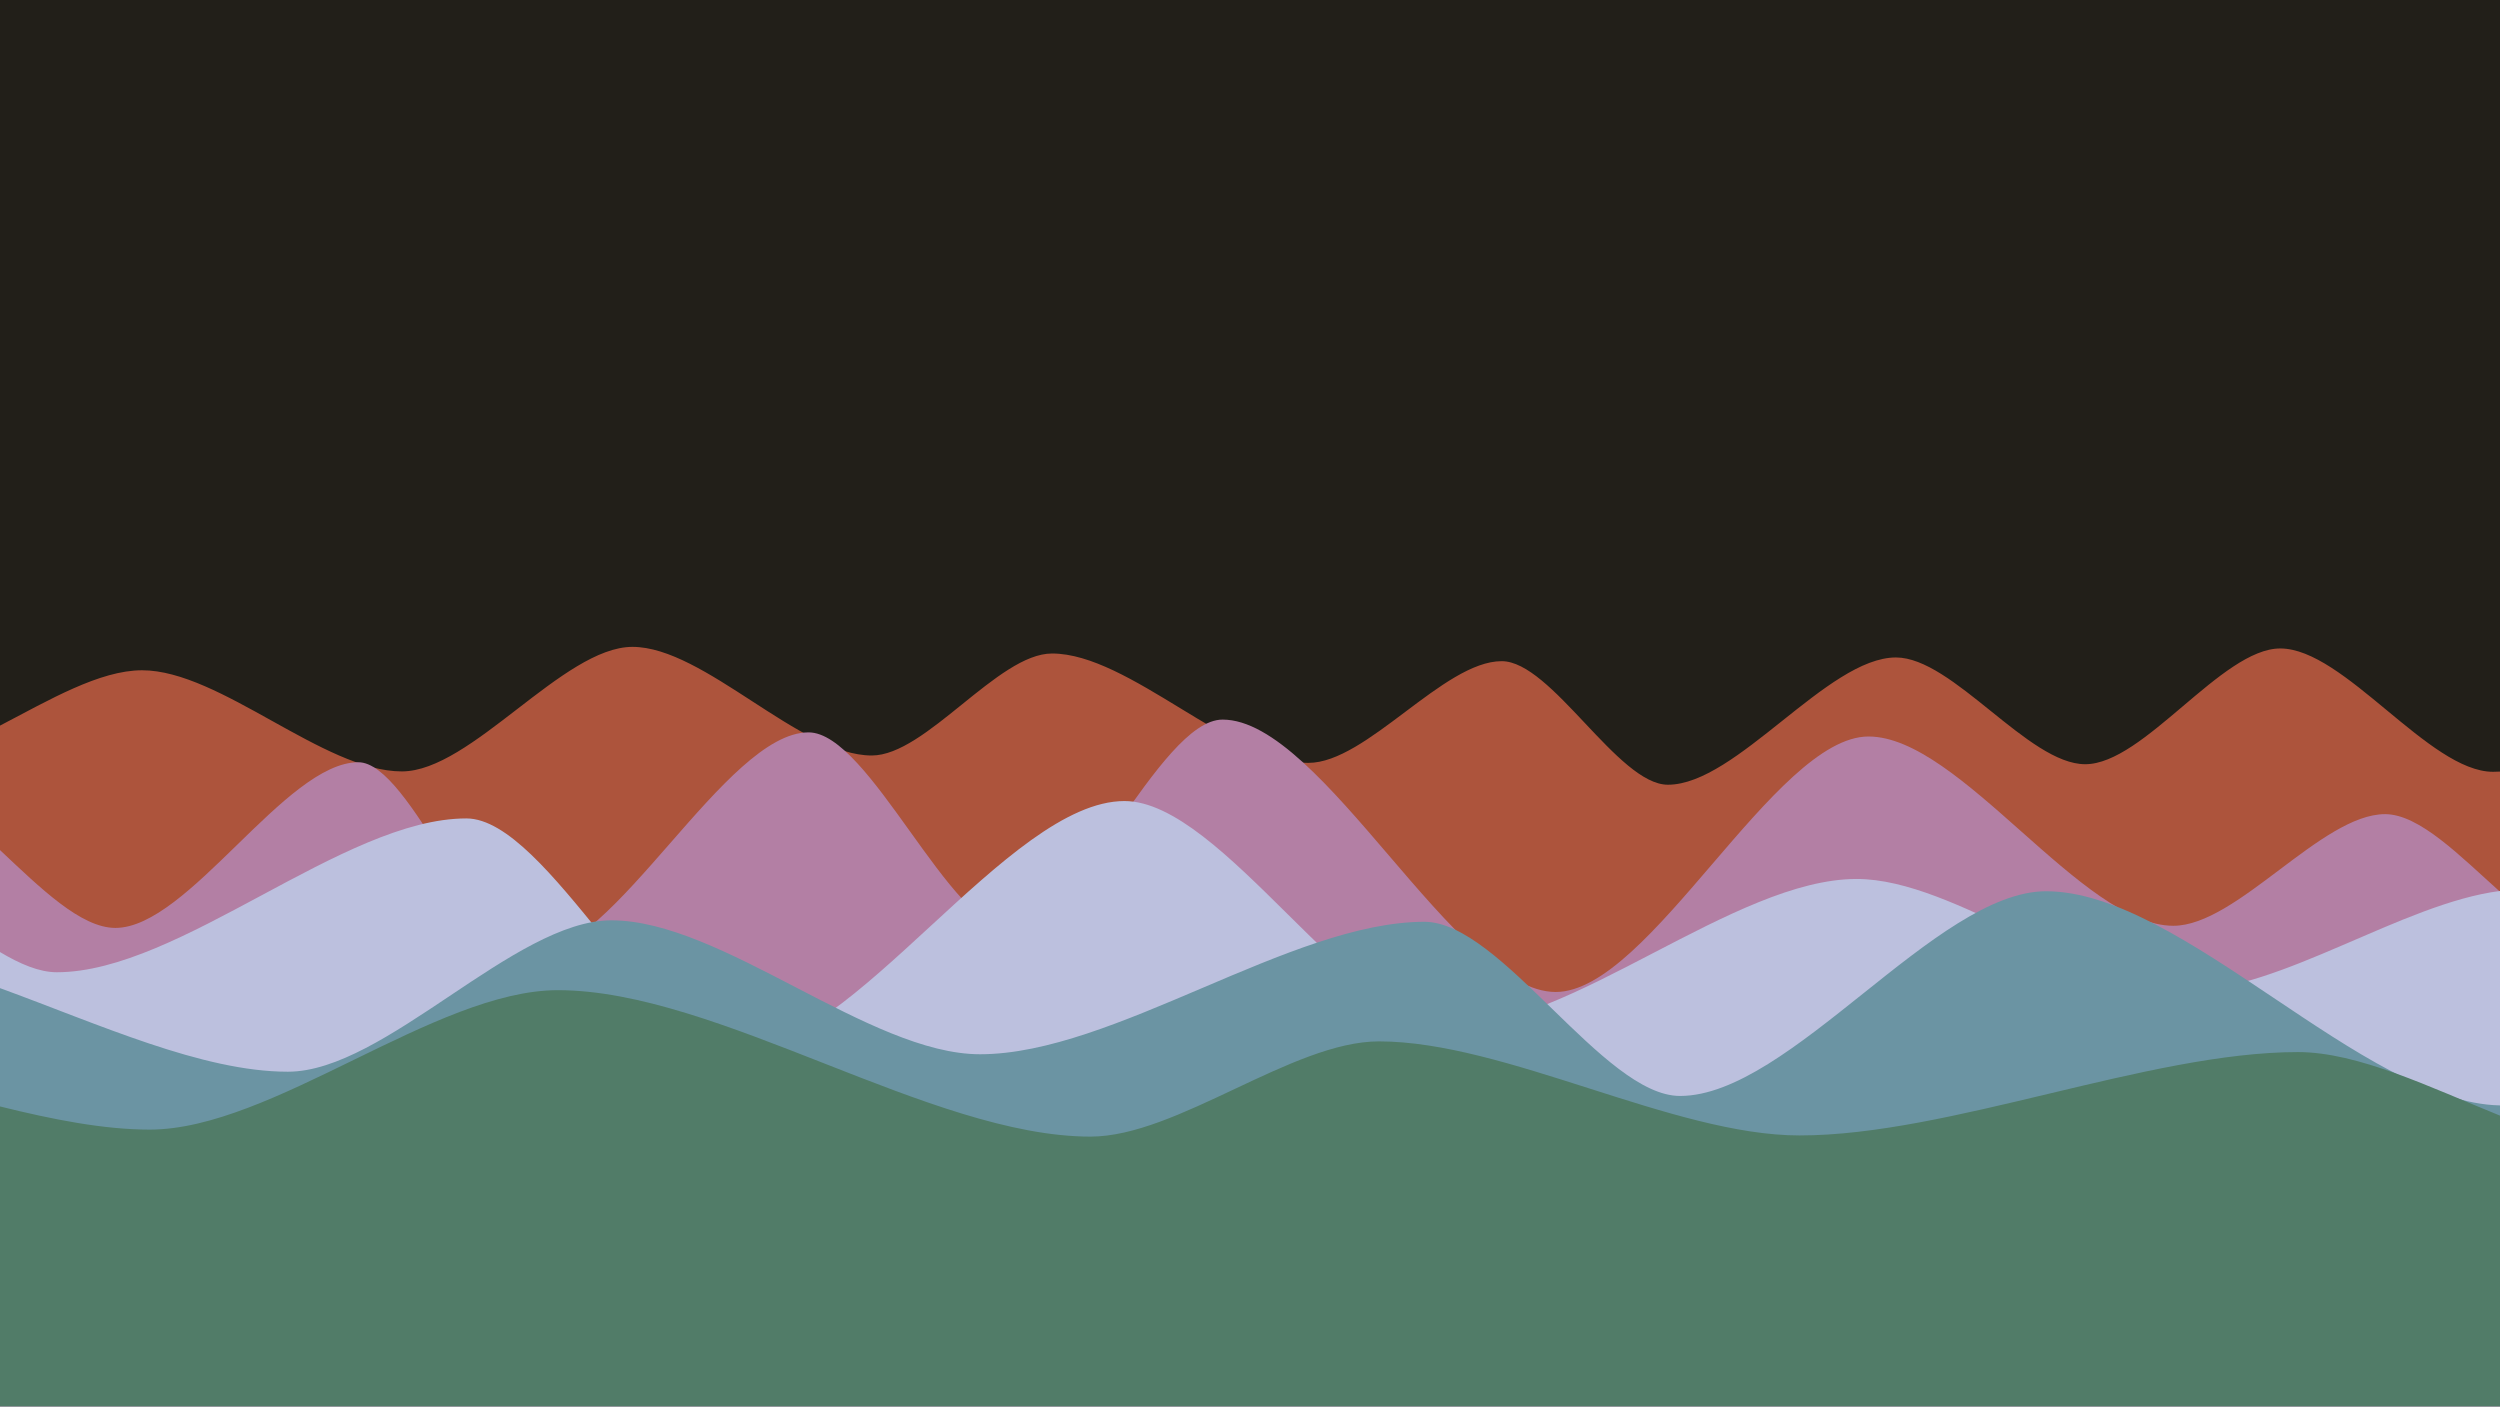
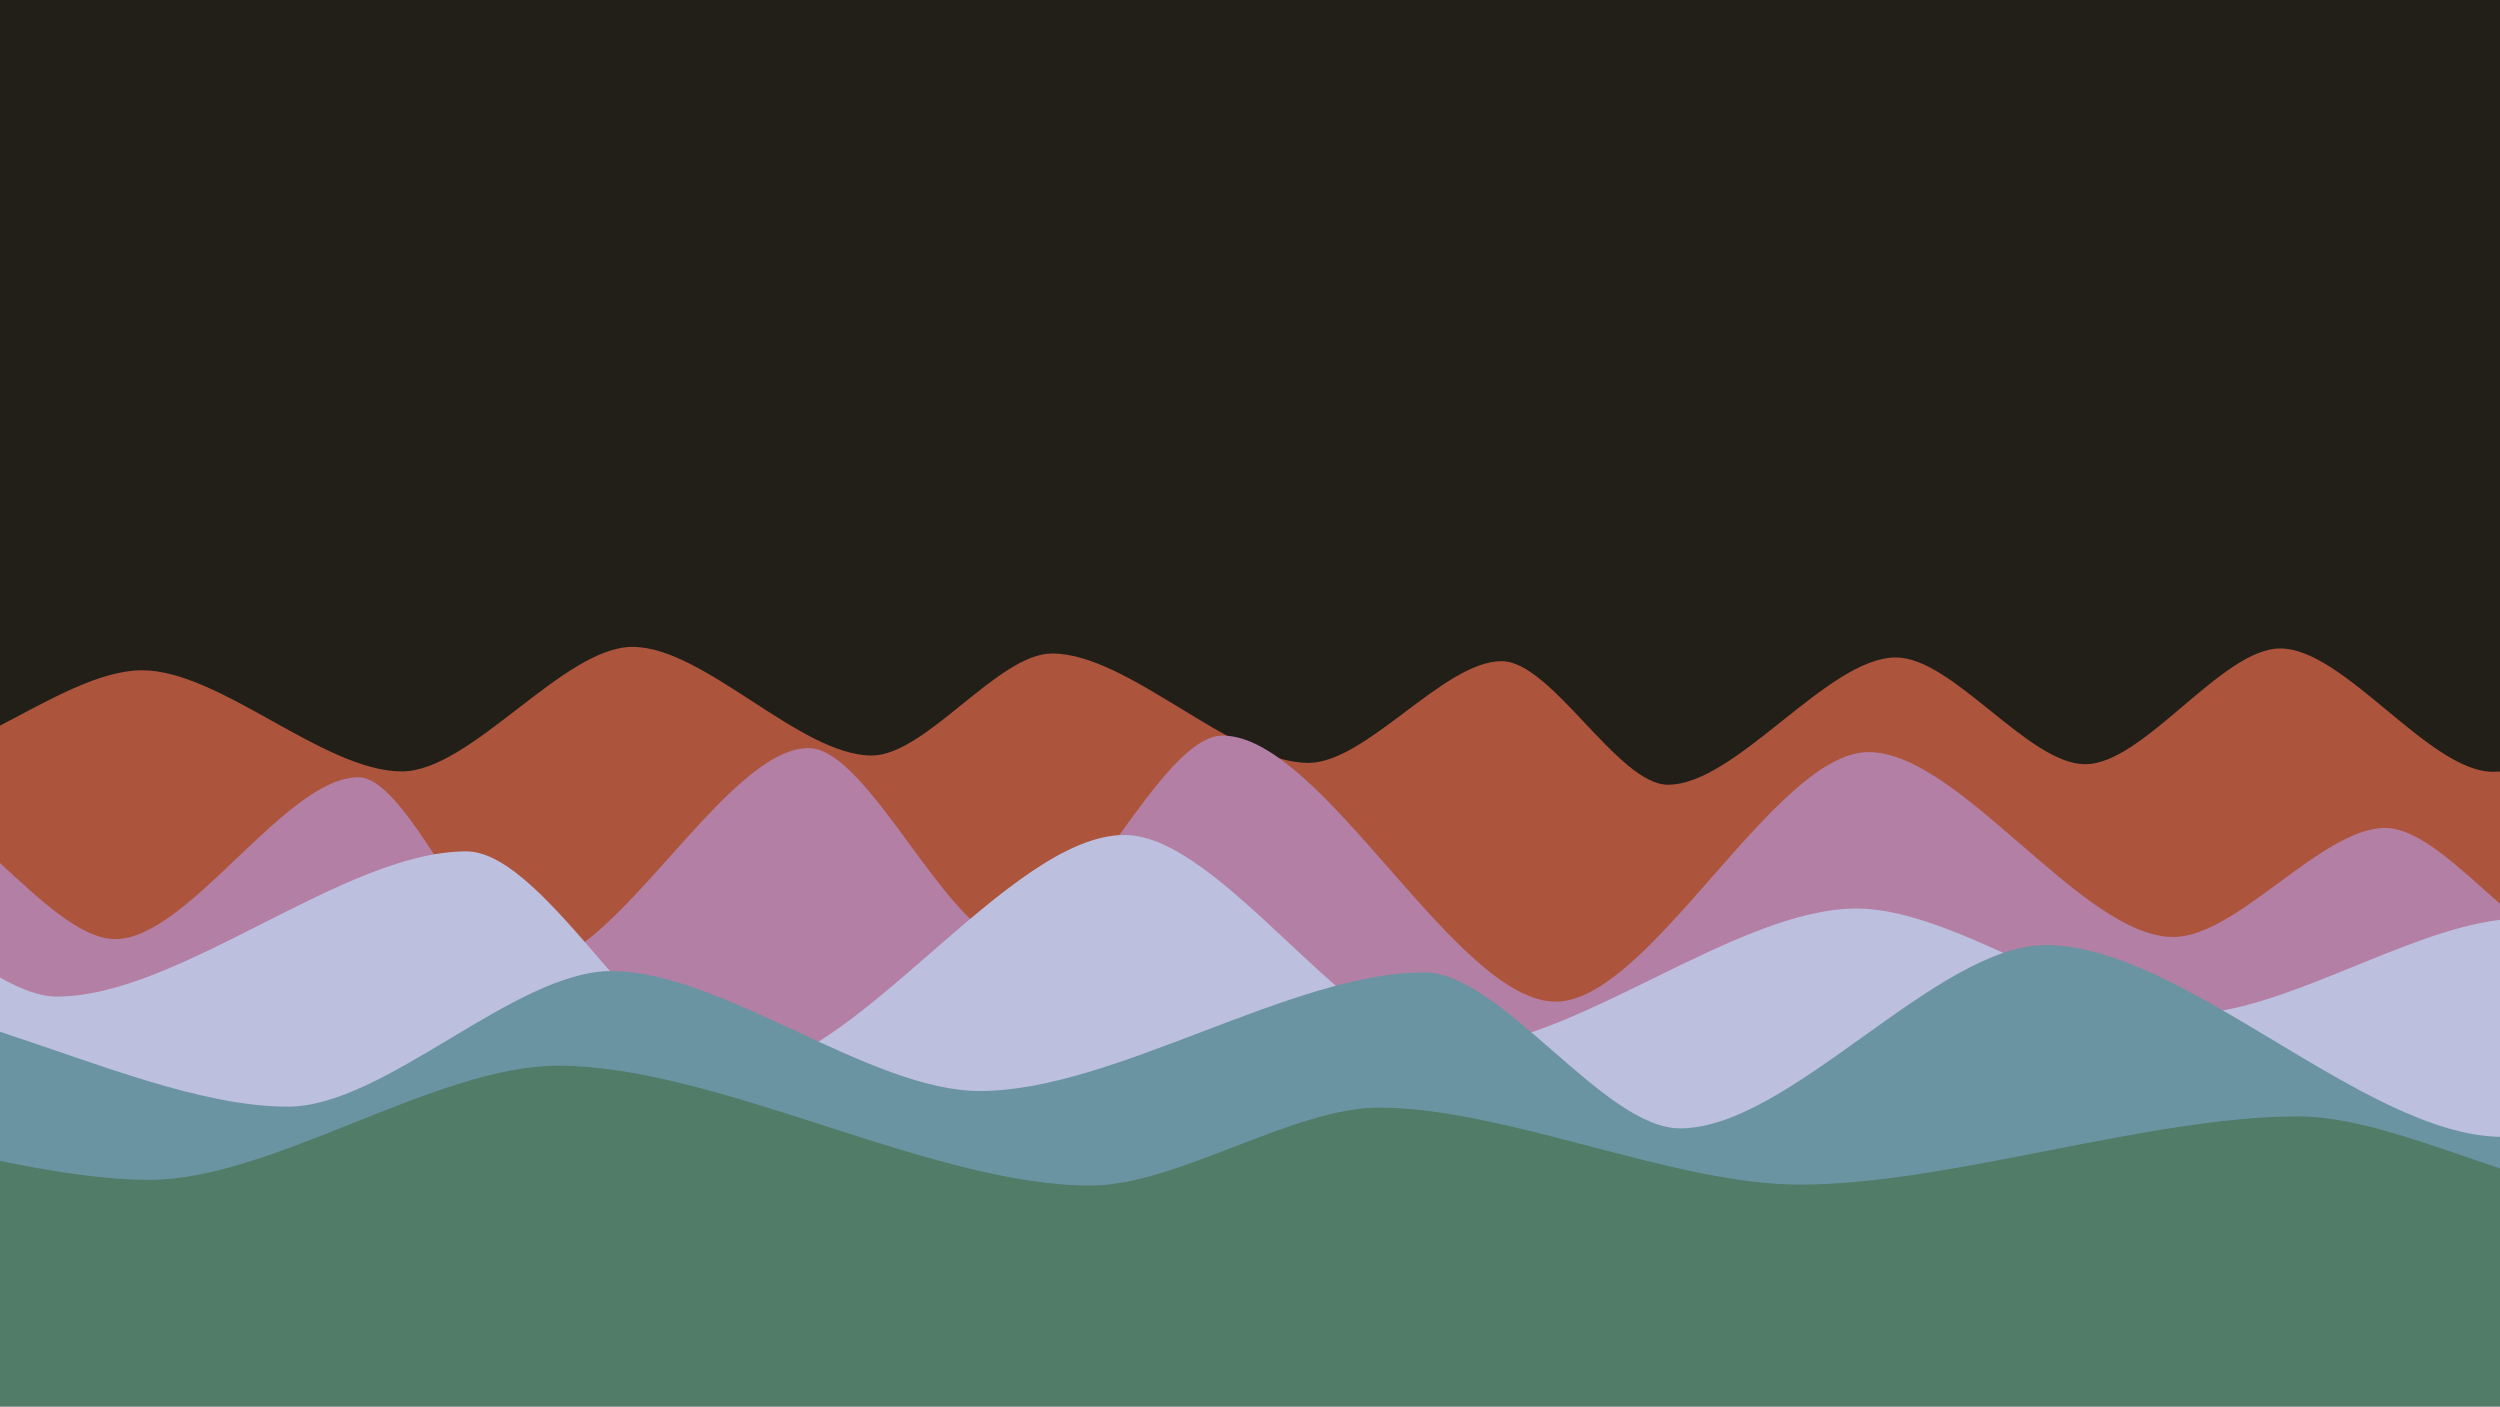
<svg xmlns="http://www.w3.org/2000/svg" width="5120" height="2880" viewBox="0 0 5120 2880">
  <rect width="5120" height="2880" fill="#221f19" />
  <path d="M0 2880L0 1486.06C101.02 1433.34 204.16 1372.72 290.96 1372.72C450.56 1372.72 663.36 1579.86 822.96 1579.86C964.65 1579.86 1153.58 1324.8 1295.27 1324.8C1442.29 1324.8 1638.31 1547.26 1785.33 1547.26C1896.1 1547.26 2043.8 1338.38 2154.57 1338.38C2312.11 1338.38 2522.16 1562.36 2679.71 1562.36C2798.42 1562.36 2956.72 1354.08 3075.44 1354.08C3177.56 1354.08 3313.73 1607.12 3415.85 1607.12C3555.96 1607.12 3742.78 1346.49 3882.89 1346.49C3999.19 1346.49 4154.25 1565.12 4270.54 1565.12C4390.37 1565.12 4550.14 1328.05 4669.97 1328.05C4800.69 1328.05 4974.98 1580.64 5105.71 1580.64C5110.43 1580.64 5115.19 1580.49 5120 1580.2L5120 2880Z" fill="#ad543c" />
-   <path d="M0 2880L0 1740.94C82.46 1818.45 165.59 1900.38 236.29 1900.38C385.59 1900.38 584.65 1561.08 733.95 1561.08C840.26 1561.08 982 1954.76 1088.31 1954.76C1258.61 1954.76 1485.68 1499.9 1655.97 1499.9C1780.49 1499.9 1946.5 1904.96 2071.01 1904.96C2200.86 1904.96 2374 1473.73 2503.85 1473.73C2708.53 1473.73 2981.43 2031.58 3186.1 2031.58C3378.3 2031.58 3634.56 1508.35 3826.75 1508.35C4014.04 1508.35 4263.75 1896 4451.03 1896C4581.11 1896 4754.56 1667.38 4884.65 1667.38C4954.81 1667.38 5038.41 1753.25 5120 1826.3L5120 2880Z" fill="#b37fa4" />
-   <path d="M0 2880L0 1949.81C40.87 1974.2 80.27 1991.17 116.29 1991.17C367.93 1991.17 703.45 1676.13 955.09 1676.13C1121.11 1676.13 1342.47 2152.97 1508.49 2152.97C1746.8 2152.97 2064.55 1640.55 2302.86 1640.55C2503.09 1640.55 2770.06 2102.97 2970.29 2102.97C3219.93 2102.97 3552.77 1800.12 3802.41 1800.12C4005.33 1800.12 4275.89 2028.93 4478.81 2028.93C4670 2028.93 4920.4 1850.11 5120 1824.71L5120 2880Z" fill="#bcc0de" />
-   <path d="M0 2880L0 2023.67C202.81 2097.7 414.24 2194.87 589.5 2194.87C788.28 2194.87 1053.33 1884.83 1252.11 1884.83C1478.63 1884.83 1780.64 2159.11 2007.16 2159.11C2280.16 2159.11 2644.17 1887.82 2917.17 1887.82C3074.23 1887.82 3283.63 2244.51 3440.68 2244.51C3665.58 2244.51 3965.45 1825.27 4190.35 1825.27C4469.07 1825.27 4840.11 2258.37 5120 2263.88L5120 2880Z" fill="#6b94a3" />
-   <path d="M0 2880L0 2265.99C108.02 2292.83 212.73 2313.43 306.55 2313.43C557.33 2313.43 891.71 2027.87 1142.49 2027.87C1469.74 2027.87 1906.07 2327.78 2233.31 2327.78C2410.52 2327.78 2646.8 2132.75 2824 2132.75C3082.4 2132.75 3426.93 2325.39 3685.32 2325.39C3991.58 2325.39 4399.91 2154.65 4706.17 2154.65C4829.33 2154.65 4977.13 2226.96 5120 2284.81L5120 2880Z" fill="#517c68" />
+   <path d="M0 2880L0 1767.49C82.46 1843.19 165.59 1923.21 236.29 1923.21C385.59 1923.21 584.65 1591.82 733.95 1591.82C840.26 1591.82 982 1976.32 1088.31 1976.32C1258.61 1976.32 1485.68 1532.06 1655.97 1532.06C1780.49 1532.06 1946.5 1927.68 2071.01 1927.68C2200.86 1927.68 2374 1506.5 2503.85 1506.5C2708.53 1506.5 2981.43 2051.35 3186.1 2051.35C3378.3 2051.35 3634.56 1540.32 3826.75 1540.32C4014.04 1540.32 4263.75 1918.93 4451.03 1918.93C4581.11 1918.93 4754.56 1695.64 4884.65 1695.64C4954.81 1695.64 5038.41 1779.51 5120 1850.85L5120 2880Z" fill="#b37fa4" />
+   <path d="M0 2880L0 2001.96C40.87 2024.97 80.27 2041 116.29 2041C367.93 2041 703.45 1743.62 955.09 1743.62C1121.11 1743.62 1342.47 2193.73 1508.49 2193.73C1746.8 2193.73 2064.55 1710.04 2302.86 1710.04C2503.09 1710.04 2770.06 2146.53 2970.29 2146.53C3219.93 2146.53 3552.77 1860.66 3802.41 1860.66C4005.33 1860.66 4275.89 2076.64 4478.81 2076.64C4670 2076.64 4920.4 1907.84 5120 1883.87L5120 2880Z" fill="#bcc0de" />
+   <path d="M0 2880L0 2113.08C202.81 2179.39 414.24 2266.41 589.5 2266.41C788.28 2266.41 1053.33 1988.74 1252.11 1988.74C1478.63 1988.74 1780.64 2234.38 2007.16 2234.38C2280.16 2234.38 2644.17 1991.42 2917.17 1991.42C3074.23 1991.42 3283.63 2310.87 3440.68 2310.87C3665.58 2310.87 3965.45 1935.4 4190.35 1935.4C4469.07 1935.4 4840.11 2323.28 5120 2328.21L5120 2880Z" fill="#6b94a3" />
+   <path d="M0 2880L0 2377.47C108.02 2399.44 212.73 2416.3 306.55 2416.3C557.33 2416.3 891.71 2182.58 1142.49 2182.58C1469.74 2182.58 1906.07 2428.04 2233.31 2428.04C2410.52 2428.04 2646.8 2268.42 2824 2268.42C3082.4 2268.42 3426.93 2426.09 3685.32 2426.09C3991.58 2426.09 4399.91 2286.34 4706.17 2286.34C4829.33 2286.34 4977.13 2345.52 5120 2392.87L5120 2880Z" fill="#517c68" />
</svg>
